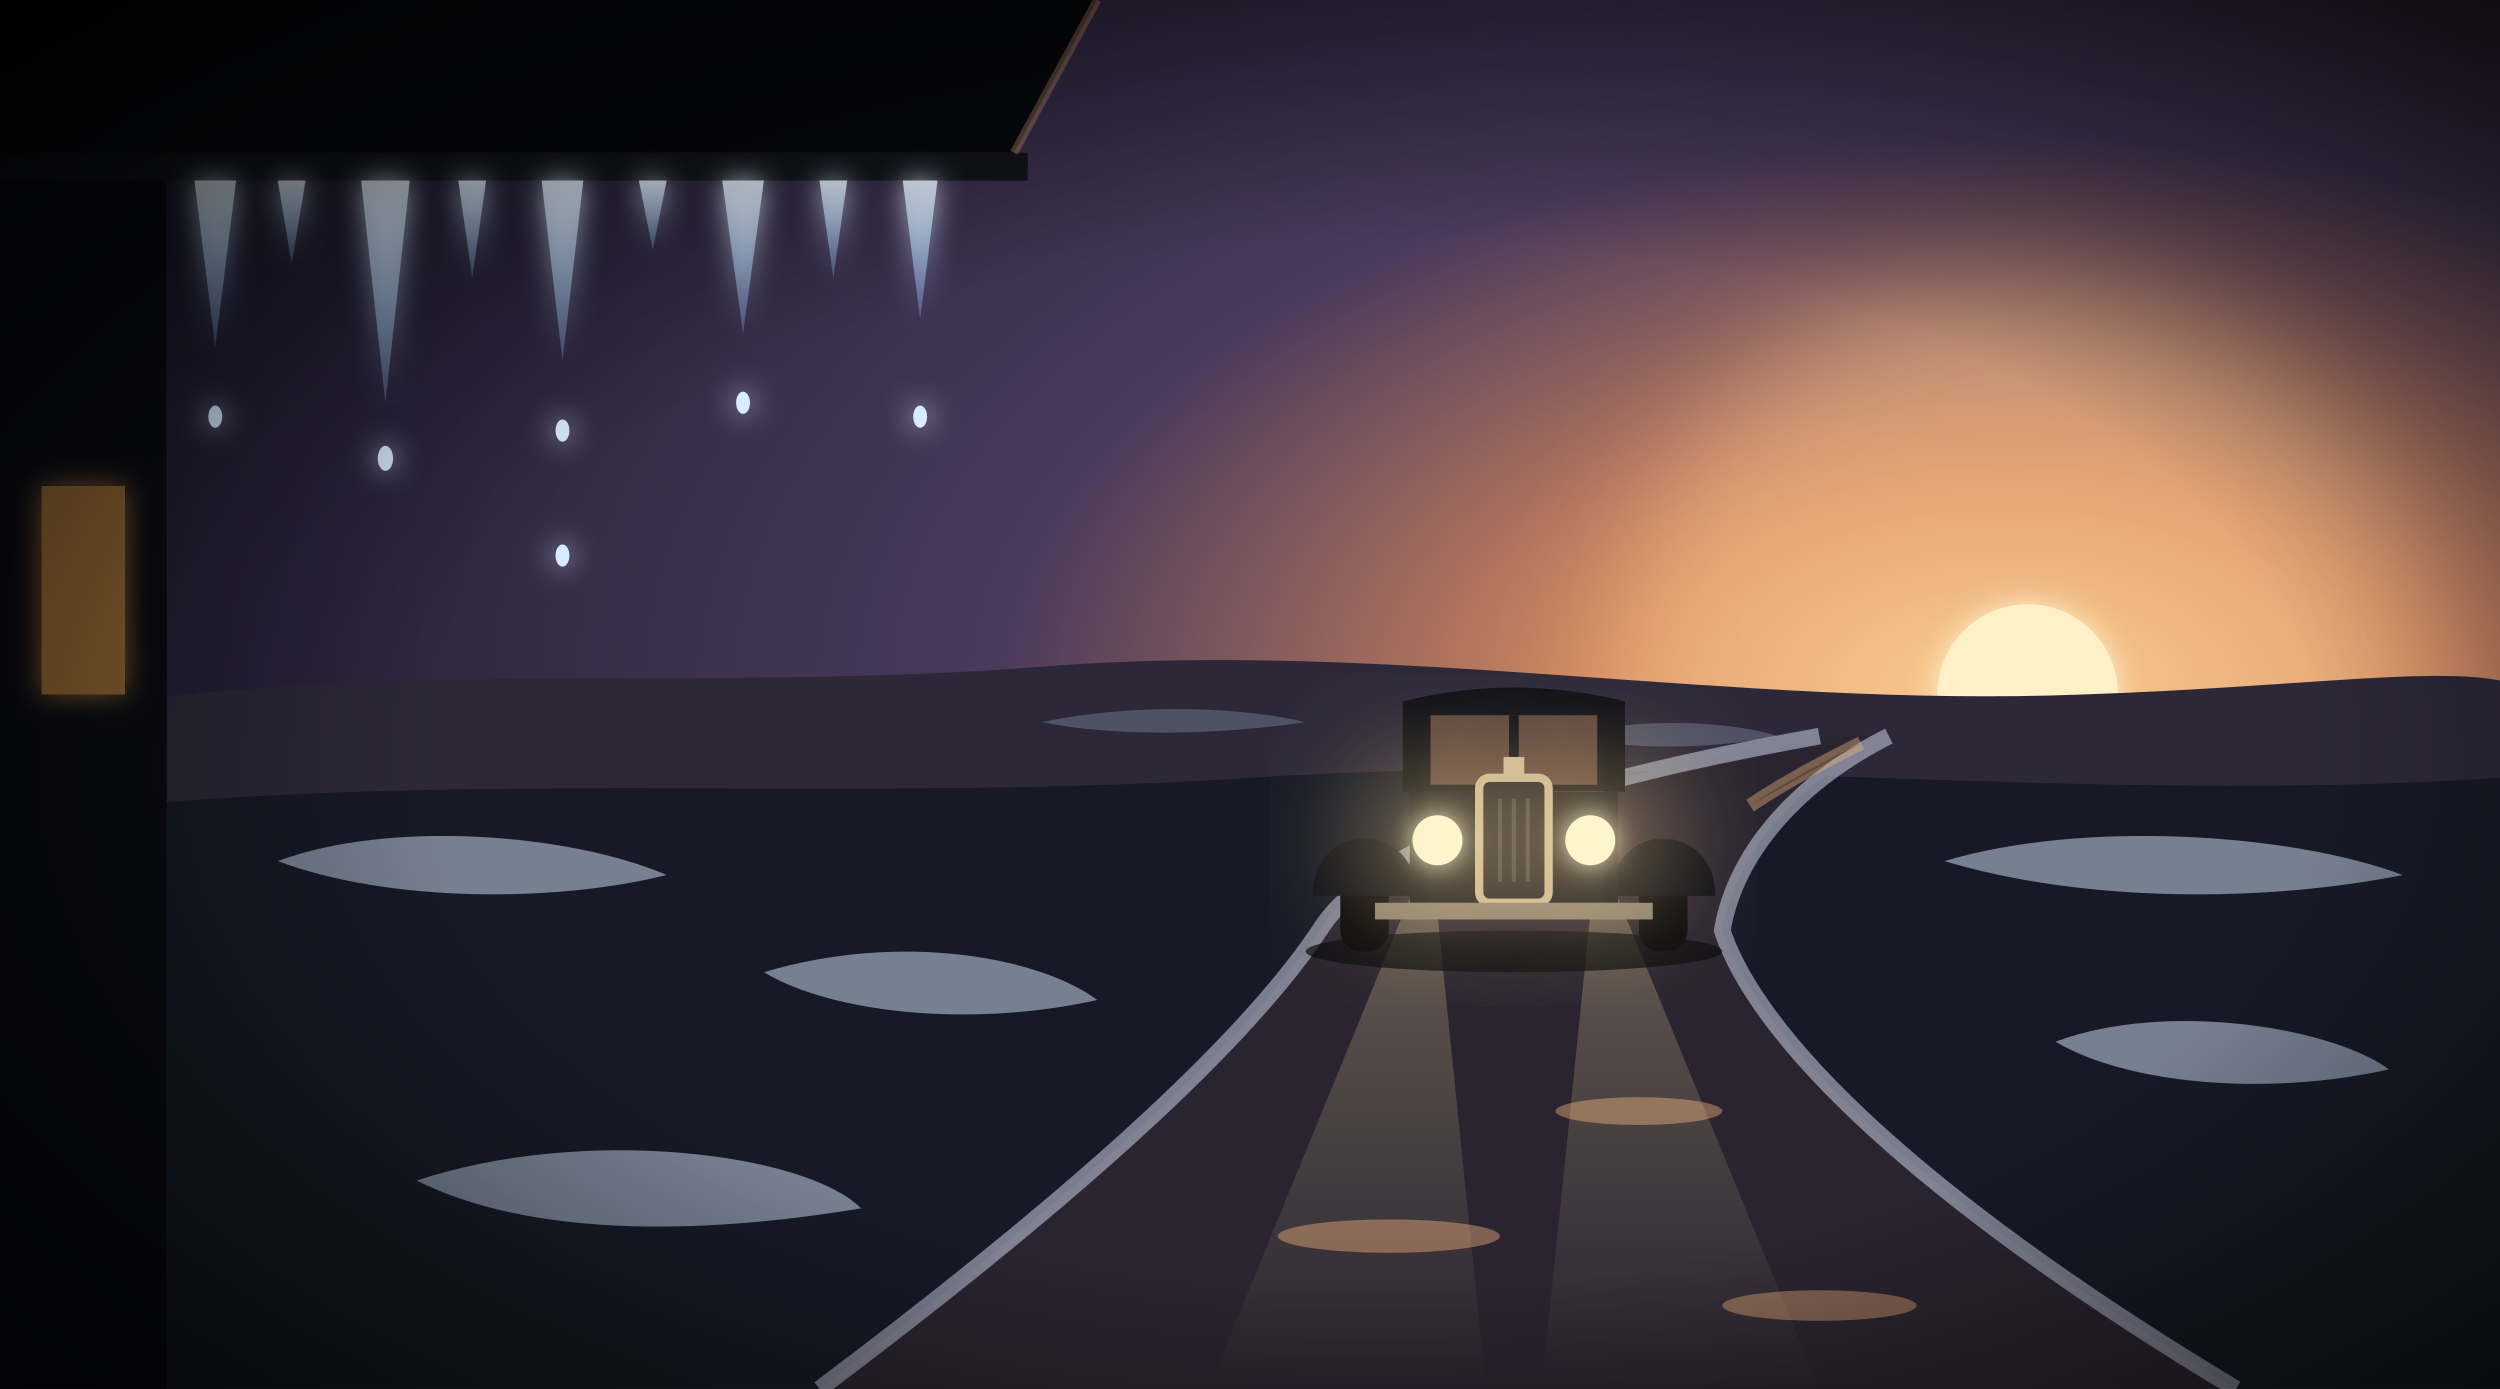
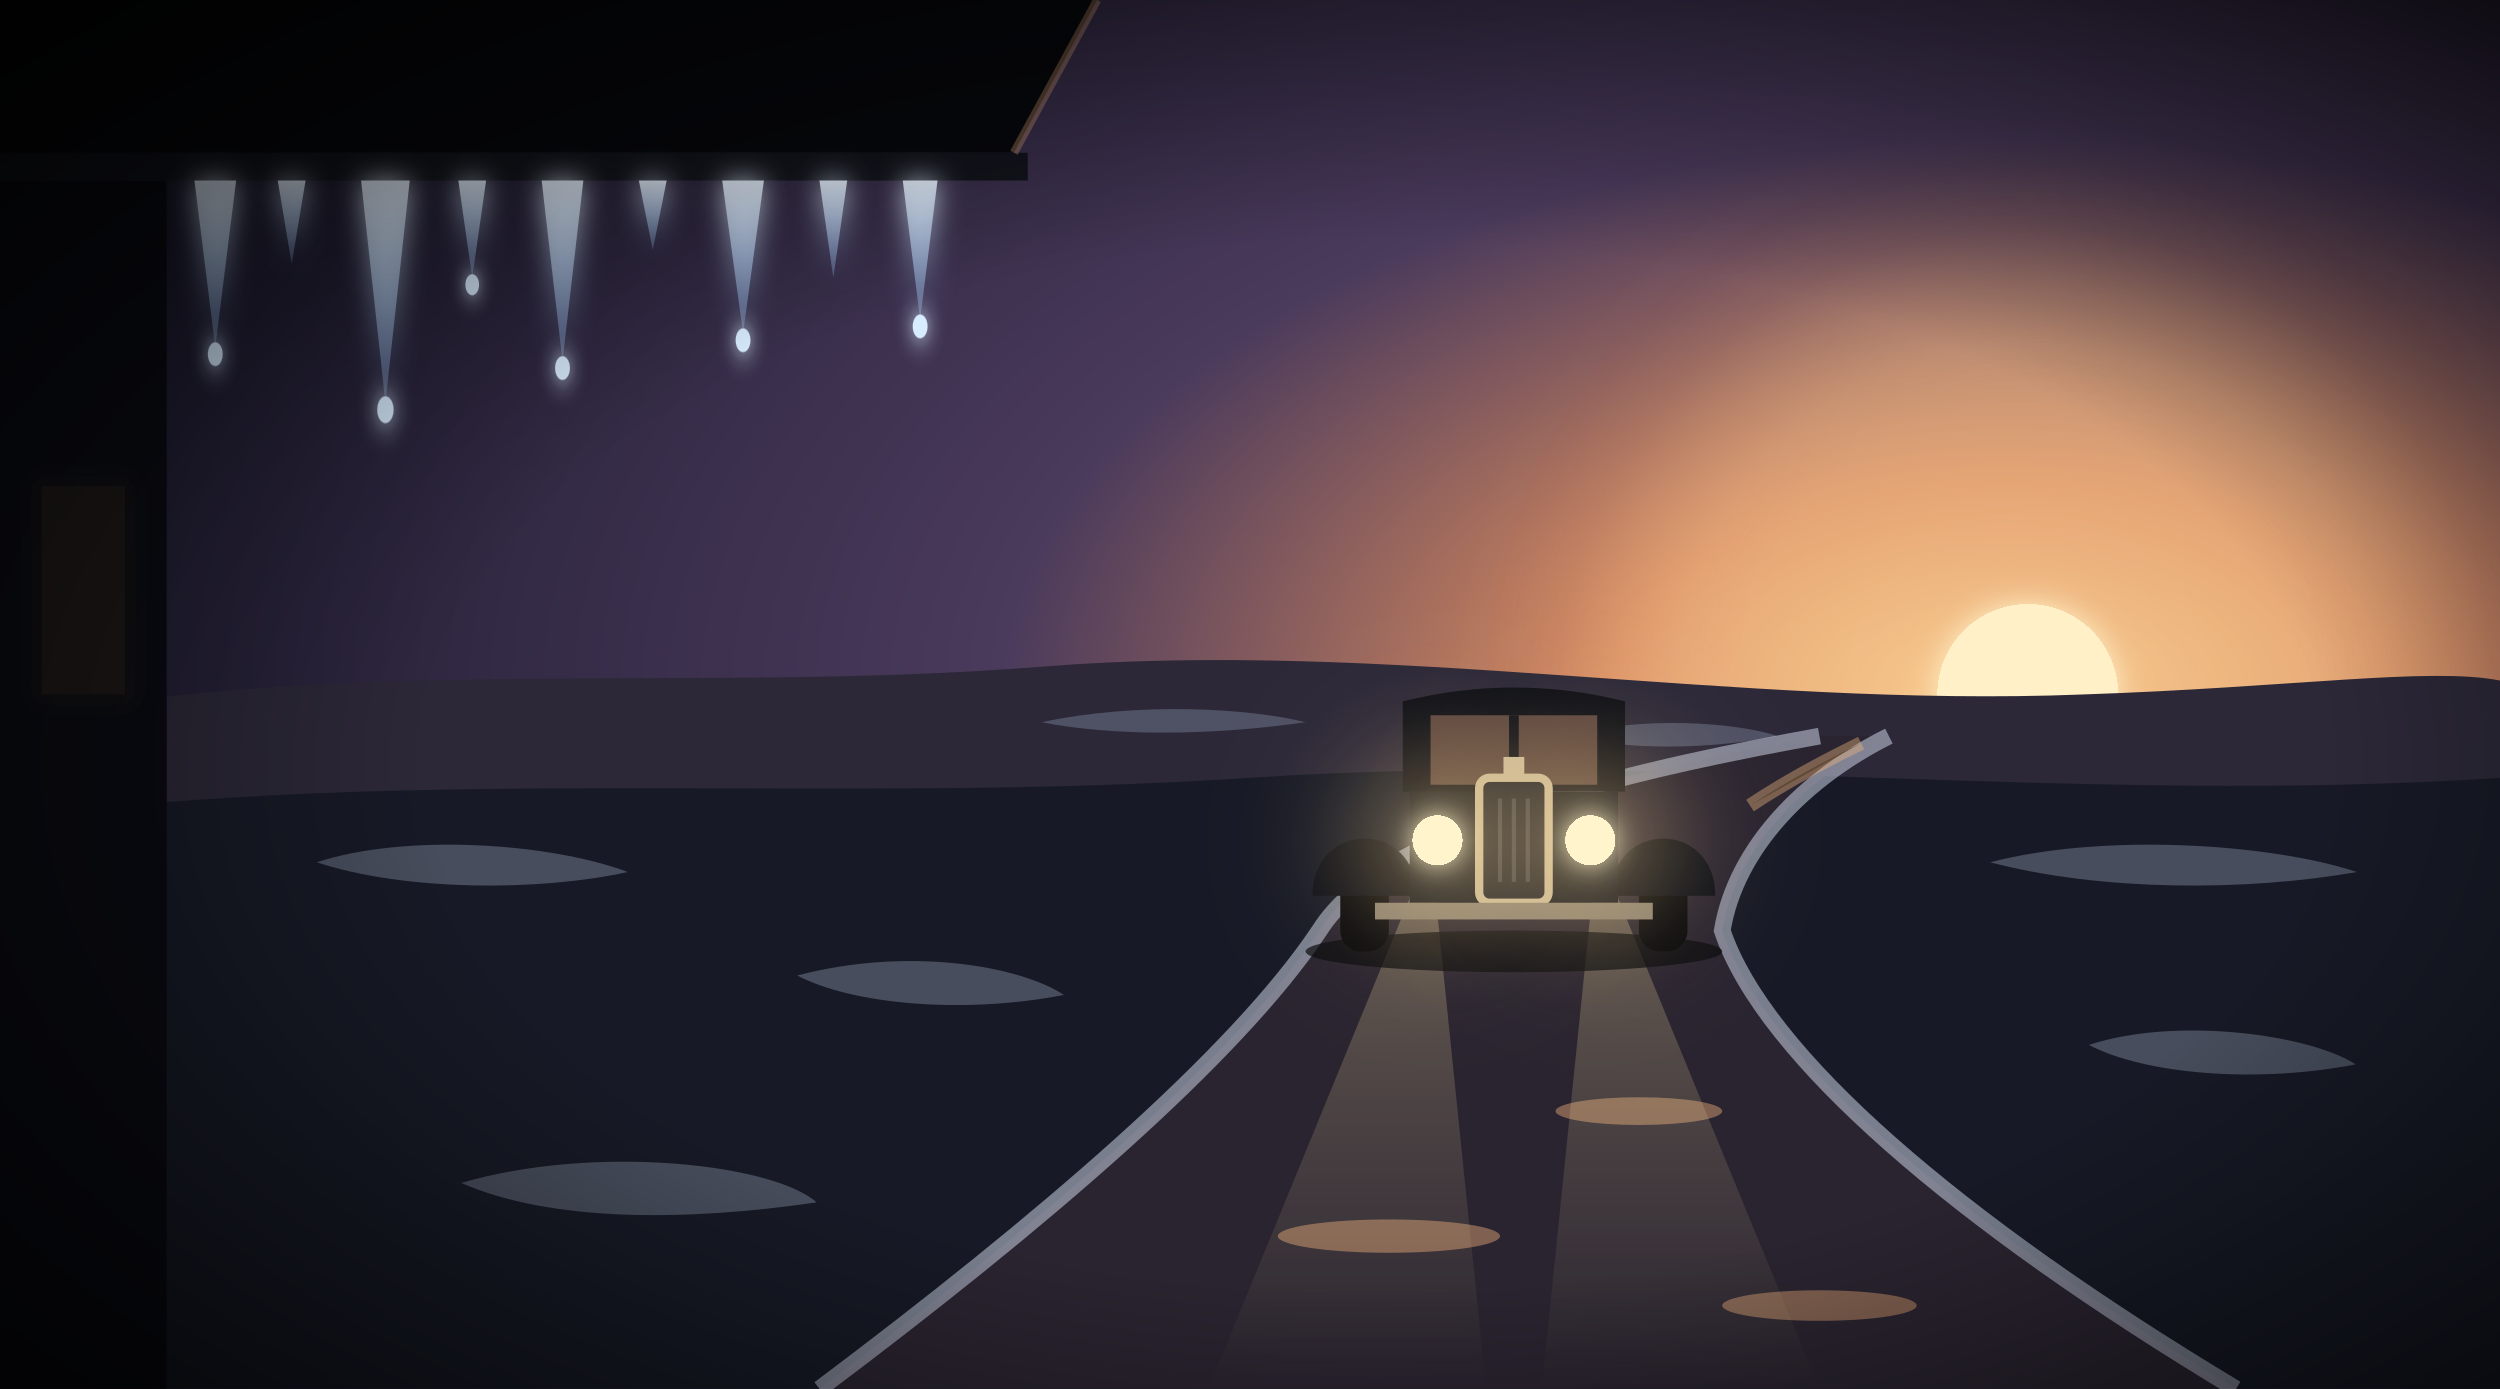
<svg xmlns="http://www.w3.org/2000/svg" viewBox="0 0 360 200" width="360" height="200">
  <defs>
    <radialGradient id="bg" cx="80%" cy="50%" r="95%">
      <stop offset="0" stop-color="#f6c888" />
      <stop offset=".16" stop-color="#d88a5e" />
      <stop offset=".42" stop-color="#4a3a5c" />
      <stop offset="1" stop-color="#0a0e1c" />
    </radialGradient>
    <radialGradient id="vig" cx="55%" cy="55%" r="75%">
      <stop offset=".5" stop-color="#000" stop-opacity="0" />
      <stop offset="1" stop-color="#000" stop-opacity=".85" />
    </radialGradient>
    <linearGradient id="ice" x1="0" y1="0" x2="0" y2="1">
      <stop offset="0" stop-color="#e8f2ff" />
      <stop offset="1" stop-color="#8ab4e8" stop-opacity=".3" />
    </linearGradient>
    <linearGradient id="beam" x1="0" y1="0" x2="0" y2="1">
      <stop offset="0" stop-color="#ffe8a8" stop-opacity=".3" />
      <stop offset="1" stop-color="#ffe8a8" stop-opacity="0" />
    </linearGradient>
    <filter id="glow" x="-80%" y="-80%" width="260%" height="260%">
      <feGaussianBlur stdDeviation="2" result="b" />
      <feMerge>
        <feMergeNode in="b" />
        <feMergeNode in="SourceGraphic" />
      </feMerge>
    </filter>
-     <filter id="soft" x="-50%" y="-50%" width="200%" height="200%">
-       <feGaussianBlur stdDeviation="8" />
-     </filter>
+     <radialGradient id="halo">
+       <stop offset="0" stop-color="#ffd8a0" stop-opacity=".35" />
+       <stop offset=".5" stop-color="#ffd8a0" stop-opacity=".345" />
+       <stop offset=".6" stop-color="#ffd8a0" stop-opacity=".305" />
+       <stop offset=".7" stop-color="#ffd8a0" stop-opacity=".186" />
+       <stop offset=".8" stop-color="#ffd8a0" stop-opacity=".059" />
+       <stop offset=".9" stop-color="#ffd8a0" stop-opacity=".008" />
+       <stop offset="1" stop-color="#ffd8a0" stop-opacity="0" />
+     </radialGradient>
+     <radialGradient id="sun">
+       <stop offset="0" stop-color="#fff0c8" stop-opacity="1" />
+       <stop offset=".684" stop-color="#fff0c8" stop-opacity="1" />
+       <stop offset=".685" stop-color="#fff0c8" stop-opacity=".47" />
+       <stop offset=".737" stop-color="#fff0c8" stop-opacity=".283" />
+       <stop offset=".789" stop-color="#fff0c8" stop-opacity=".142" />
+       <stop offset=".842" stop-color="#fff0c8" stop-opacity=".058" />
+       <stop offset=".895" stop-color="#fff0c8" stop-opacity=".019" />
+       <stop offset="1" stop-color="#fff0c8" stop-opacity="0" />
+     </radialGradient>
+     <radialGradient id="lamphalo">
+       <stop offset="0" stop-color="#ffd890" stop-opacity=".304" />
+       <stop offset=".1" stop-color="#ffd890" stop-opacity=".288" />
+       <stop offset=".2" stop-color="#ffd890" stop-opacity=".243" />
+       <stop offset=".3" stop-color="#ffd890" stop-opacity=".182" />
+       <stop offset=".4" stop-color="#ffd890" stop-opacity=".119" />
+       <stop offset=".5" stop-color="#ffd890" stop-opacity=".067" />
+       <stop offset=".6" stop-color="#ffd890" stop-opacity=".033" />
+       <stop offset=".7" stop-color="#ffd890" stop-opacity=".013" />
+       <stop offset=".8" stop-color="#ffd890" stop-opacity=".005" />
+       <stop offset="1" stop-color="#ffd890" stop-opacity="0" />
+     </radialGradient>
+     <radialGradient id="lampcore">
+       <stop offset="0" stop-color="#fff4cc" stop-opacity="1" />
+       <stop offset=".375" stop-color="#fff4cc" stop-opacity="1" />
+       <stop offset=".376" stop-color="#fff4cc" stop-opacity=".384" />
+       <stop offset=".479" stop-color="#fff4cc" stop-opacity=".224" />
+       <stop offset=".583" stop-color="#fff4cc" stop-opacity=".109" />
+       <stop offset=".688" stop-color="#fff4cc" stop-opacity=".044" />
+       <stop offset=".792" stop-color="#fff4cc" stop-opacity=".014" />
+       <stop offset="1" stop-color="#fff4cc" stop-opacity="0" />
+     </radialGradient>
+     <radialGradient id="drop">
+       <stop offset="0" stop-color="#d8ecff" stop-opacity="1" />
+       <stop offset=".26" stop-color="#d8ecff" stop-opacity="1" />
+       <stop offset=".3" stop-color="#d8ecff" stop-opacity=".3" />
+       <stop offset=".55" stop-color="#d8ecff" stop-opacity=".12" />
+       <stop offset=".8" stop-color="#d8ecff" stop-opacity=".03" />
+       <stop offset="1" stop-color="#d8ecff" stop-opacity="0" />
+     </radialGradient>
+     <radialGradient id="puff">
+       <stop offset="0" stop-color="#eef0f6" stop-opacity=".8" />
+       <stop offset="1" stop-color="#eef0f6" stop-opacity="0" />
+     </radialGradient>
  </defs>
-   <rect width="360" height="200" fill="url(#bg)" />
-   <circle cx="292" cy="100" r="60" fill="#ffd8a0" opacity=".35" filter="url(#soft)" />
-   <circle cx="292" cy="100" r="13" fill="#fff0c8" filter="url(#glow)" />
-   <path d="M0 104 C50 94 100 100 150 96 C200 92 250 102 300 100 C330 99 350 96 360 98 V200 H0Z" fill="#2c2838" />
+   <g class="lf-far">
+     <rect width="360" height="200" fill="url(#bg)" />
+     <g class="lf-rise">
+       <circle cx="292" cy="100" r="84" fill="url(#halo)" />
+       <circle cx="292" cy="100" r="19" fill="url(#sun)" />
+     </g>
+     <g data-fx="glow" data-at="292 96" data-r="64" data-tone="lamp" />
+     <path d="M0 104 C50 94 100 100 150 96 C200 92 250 102 300 100 C330 99 350 96 360 98 V200 H0Z" fill="#2c2838" />
+   </g>
  <path d="M0 118 C60 110 120 116 180 112 C240 108 300 116 360 112 V200 H0Z" fill="#171a26" />
  <g fill="#b8c4d8" opacity=".6">
-     <path d="M40 124 C56 118 82 120 96 126 C80 130 56 130 40 124Z" />
-     <path d="M110 140 C130 134 150 138 158 144 C140 148 120 146 110 140Z" />
-     <path d="M280 124 C300 118 330 120 346 126 C326 130 300 130 280 124Z" />
-     <path d="M296 150 C312 144 336 148 344 154 C326 158 306 156 296 150Z" />
-     <path d="M60 170 C84 162 116 166 124 174 C100 178 76 178 60 170Z" />
+     <path class="lf-melt" opacity=".5" d="M45.6 124.17 C58.4 119.97 79.2 121.37 90.4 125.57 C77.6 128.37 58.4 128.37 45.6 124.17Z" />
+     <path class="lf-melt" opacity=".5" d="M114.8 140.47 C130.8 136.27 146.8 139.07 153.2 143.27 C138.8 146.07 122.8 144.67 114.8 140.47Z" />
+     <path class="lf-melt" opacity=".5" d="M286.6 124.17 C302.6 119.97 326.6 121.37 339.4 125.57 C323.4 128.37 302.6 128.37 286.6 124.17Z" />
+     <path class="lf-melt" opacity=".5" d="M300.8 150.47 C313.6 146.27 332.8 149.07 339.2 153.27 C324.8 156.07 308.8 154.67 300.8 150.47Z" />
+     <path class="lf-melt" opacity=".5" d="M66.4 170.34 C85.6 164.74 111.2 167.54 117.6 173.14 C98.4 175.94 79.2 175.94 66.4 170.34Z" />
  </g>
  <g fill="#7a8298" opacity=".45">
    <path d="M150 104 C164 101 180 102 188 104 C174 106 160 106 150 104Z" />
    <path d="M226 106 C236 103 250 104 256 106 C246 108 234 108 226 106Z" />
  </g>
  <path d="M262 106 C240 110 200 118 190 134 C178 152 150 176 118 200 H322 C282 176 254 152 248 134 C250 122 260 112 272 106Z" fill="#2a2430" />
  <path d="M262 106 C240 110 200 118 190 134 C178 152 150 176 118 200 M272 106 C260 112 250 122 248 134 C254 152 282 176 322 200" fill="none" stroke="#c8d0e2" stroke-opacity=".55" stroke-width="2.4" />
  <path d="M252 116 C258 112 264 109 268 107" stroke="#f0b880" stroke-opacity=".4" stroke-width="2" />
  <g fill="#e8a878" opacity=".45">
-     <ellipse cx="236" cy="160" rx="12" ry="2" />
-     <ellipse cx="200" cy="178" rx="16" ry="2.4" />
-     <ellipse cx="262" cy="188" rx="14" ry="2.2" />
+     <ellipse class="lf-shimmer" cx="236" cy="160" rx="12" ry="2" />
+     <ellipse class="lf-shimmer" style="--d:-1.4s" cx="200" cy="178" rx="16" ry="2.4" />
+     <ellipse class="lf-shimmer" style="--d:-2.5s" cx="262" cy="188" rx="14" ry="2.2" />
  </g>
-   <g transform="translate(218 136)">
-     <path d="M-12 -14 L-44 64 L-4 64Z M12 -14 L44 64 L4 64Z" fill="url(#beam)" />
-     <ellipse cx="0" cy="1" rx="30" ry="3" fill="#07080c" opacity=".7" />
-     <rect x="-25" y="-14" width="7" height="15" rx="3" fill="#07080c" />
-     <rect x="18" y="-14" width="7" height="15" rx="3" fill="#07080c" />
-     <path d="M-29 -7 C-29 -18 -14 -18 -14 -7Z M29 -7 C29 -18 14 -18 14 -7Z" fill="#0e1018" />
-     <rect x="-15" y="-22" width="30" height="16" fill="#10131c" />
-     <path d="M-16 -22 V-35 Q0 -39 16 -35 V-22Z" fill="#0c0e16" />
-     <rect x="-12" y="-33" width="24" height="10" fill="#e8a888" opacity=".35" />
-     <path d="M0 -33 V-23" stroke="#0c0e16" stroke-width="1.4" />
-     <rect x="-5" y="-24" width="10" height="18" rx="1.5" fill="#1a1c24" stroke="#c8b898" stroke-width="1.2" />
-     <path d="M-2 -21 V-9 M0 -21 V-9 M2 -21 V-9" stroke="#3a3c46" stroke-width=".6" />
-     <rect x="-1.5" y="-27" width="3" height="3" fill="#c8b898" />
-     <rect x="-20" y="-6" width="40" height="2.4" fill="#8a8070" />
-     <path d="M-11 -10 V-14 M11 -10 V-14" stroke="#10131c" stroke-width="1.4" />
-     <circle cx="-11" cy="-15" r="12" fill="#ffd890" opacity=".45" filter="url(#soft)" />
-     <circle cx="11" cy="-15" r="12" fill="#ffd890" opacity=".45" filter="url(#soft)" />
-     <circle cx="-11" cy="-15" r="3.6" fill="#fff4cc" filter="url(#glow)" />
-     <circle cx="11" cy="-15" r="3.6" fill="#fff4cc" filter="url(#glow)" />
+   <g class="lf-approach" style="transform-box:view-box;transform-origin:218px 137px">
+     <g transform="translate(218 136)">
+       <path class="lf-hum" d="M-12 -14 L-44 64 L-4 64Z M12 -14 L44 64 L4 64Z" fill="url(#beam)" />
+       <ellipse cx="0" cy="1" rx="30" ry="3" fill="#07080c" opacity=".7" />
+       <g class="lf-chug">
+         <rect x="-25" y="-14" width="7" height="15" rx="3" fill="#07080c" />
+         <rect x="18" y="-14" width="7" height="15" rx="3" fill="#07080c" />
+         <path d="M-29 -7 C-29 -18 -14 -18 -14 -7Z M29 -7 C29 -18 14 -18 14 -7Z" fill="#0e1018" />
+         <rect x="-15" y="-22" width="30" height="16" fill="#10131c" />
+         <path d="M-16 -22 V-35 Q0 -39 16 -35 V-22Z" fill="#0c0e16" />
+         <rect x="-12" y="-33" width="24" height="10" fill="#e8a888" opacity=".35" />
+         <path d="M0 -33 V-23" stroke="#0c0e16" stroke-width="1.4" />
+         <rect x="-5" y="-24" width="10" height="18" rx="1.5" fill="#1a1c24" stroke="#c8b898" stroke-width="1.2" />
+         <path d="M-2 -21 V-9 M0 -21 V-9 M2 -21 V-9" stroke="#3a3c46" stroke-width=".6" />
+         <rect x="-1.5" y="-27" width="3" height="3" fill="#c8b898" />
+         <rect x="-20" y="-6" width="40" height="2.4" fill="#8a8070" />
+         <path d="M-11 -10 V-14 M11 -10 V-14" stroke="#10131c" stroke-width="1.4" />
+         <circle cx="-11" cy="-15" r="36" fill="url(#lamphalo)" />
+         <circle cx="11" cy="-15" r="36" fill="url(#lamphalo)" />
+         <circle cx="-11" cy="-15" r="9.6" fill="url(#lampcore)" />
+         <circle cx="11" cy="-15" r="9.6" fill="url(#lampcore)" />
+         <g fill="url(#puff)">
+           <circle class="lf-puff" cx="0" cy="-30" r="3" opacity="0" />
+           <circle class="lf-puff" style="--d:-.8s" cx="-1" cy="-30" r="3" opacity="0" />
+           <circle class="lf-puff" style="--d:-1.6s" cx="1" cy="-30" r="3" opacity="0" />
+         </g>
+       </g>
+     </g>
  </g>
-   <rect x="0" y="26" width="24" height="174" fill="#0a0b12" />
-   <rect x="6" y="70" width="12" height="30" fill="#ffb050" opacity=".55" filter="url(#glow)" />
-   <path d="M0 0 H158 L146 22 H0Z" fill="#07080c" />
-   <rect x="0" y="22" width="148" height="4" fill="#12141c" />
-   <path d="M146 22 L158 0" stroke="#e8a878" stroke-opacity=".35" stroke-width="1.2" />
-   <g fill="url(#ice)" filter="url(#glow)">
-     <path d="M28 26 L31 50 L34 26Z" />
-     <path d="M40 26 L42 38 L44 26Z" />
-     <path d="M52 26 L55.5 58 L59 26Z" />
-     <path d="M66 26 L68 40 L70 26Z" />
-     <path d="M78 26 L81 52 L84 26Z" />
-     <path d="M92 26 L94 36 L96 26Z" />
-     <path d="M104 26 L107 48 L110 26Z" />
-     <path d="M118 26 L120 40 L122 26Z" />
-     <path d="M130 26 L132.5 46 L135 26Z" />
-   </g>
-   <g fill="#d8ecff" filter="url(#glow)">
-     <ellipse cx="55.5" cy="66" rx="1.1" ry="1.8" />
-     <ellipse cx="81" cy="62" rx="1" ry="1.6" />
-     <ellipse cx="107" cy="58" rx="1" ry="1.6" />
-     <ellipse cx="31" cy="60" rx="1" ry="1.6" />
-     <ellipse cx="81" cy="80" rx="1" ry="1.6" />
-     <ellipse cx="132.5" cy="60" rx="1" ry="1.6" />
+   <g class="lf-near">
+     <rect x="0" y="26" width="24" height="174" fill="#0a0b12" />
+     <g class="lf-douse" fill="#ffb050" opacity=".1">
+       <rect x="3" y="67" width="18" height="36" rx="4" opacity=".1" />
+       <rect x="4.5" y="68.5" width="15" height="33" rx="2.5" opacity=".18" />
+       <rect x="6" y="70" width="12" height="30" opacity=".72" />
+     </g>
+     <path d="M0 0 H158 L146 22 H0Z" fill="#07080c" />
+     <rect x="0" y="22" width="148" height="4" fill="#12141c" />
+     <path d="M146 22 L158 0" stroke="#e8a878" stroke-opacity=".35" stroke-width="1.2" />
+     <g fill="url(#ice)" filter="url(#glow)">
+       <path d="M28 26 L31 50 L34 26Z" />
+       <path d="M40 26 L42 38 L44 26Z" />
+       <path d="M52 26 L55.5 58 L59 26Z" />
+       <path d="M66 26 L68 40 L70 26Z" />
+       <path d="M78 26 L81 52 L84 26Z" />
+       <path d="M92 26 L94 36 L96 26Z" />
+       <path d="M104 26 L107 48 L110 26Z" />
+       <path d="M118 26 L120 40 L122 26Z" />
+       <path d="M130 26 L132.5 46 L135 26Z" />
+     </g>
+     <g fill="url(#drop)">
+       <ellipse class="lf-drip" style="--d:-.4s" cx="55.5" cy="59" rx="4.2" ry="6.9" />
+       <ellipse class="lf-drip" style="--d:-2.3s" cx="81" cy="53" rx="3.8" ry="6.1" />
+       <ellipse class="lf-drip" style="--d:-1.5s" cx="107" cy="49" rx="3.8" ry="6.1" />
+       <ellipse class="lf-drip" style="--d:-3.1s" cx="31" cy="51" rx="3.8" ry="6.1" />
+       <ellipse class="lf-drip" style="--d:-.9s" cx="132.5" cy="47" rx="3.8" ry="6.1" />
+       <ellipse class="lf-drip" style="--d:-2.7s" cx="68" cy="41" rx="3.5" ry="5.4" />
+     </g>
  </g>
  <rect width="360" height="200" fill="url(#vig)" />
</svg>
